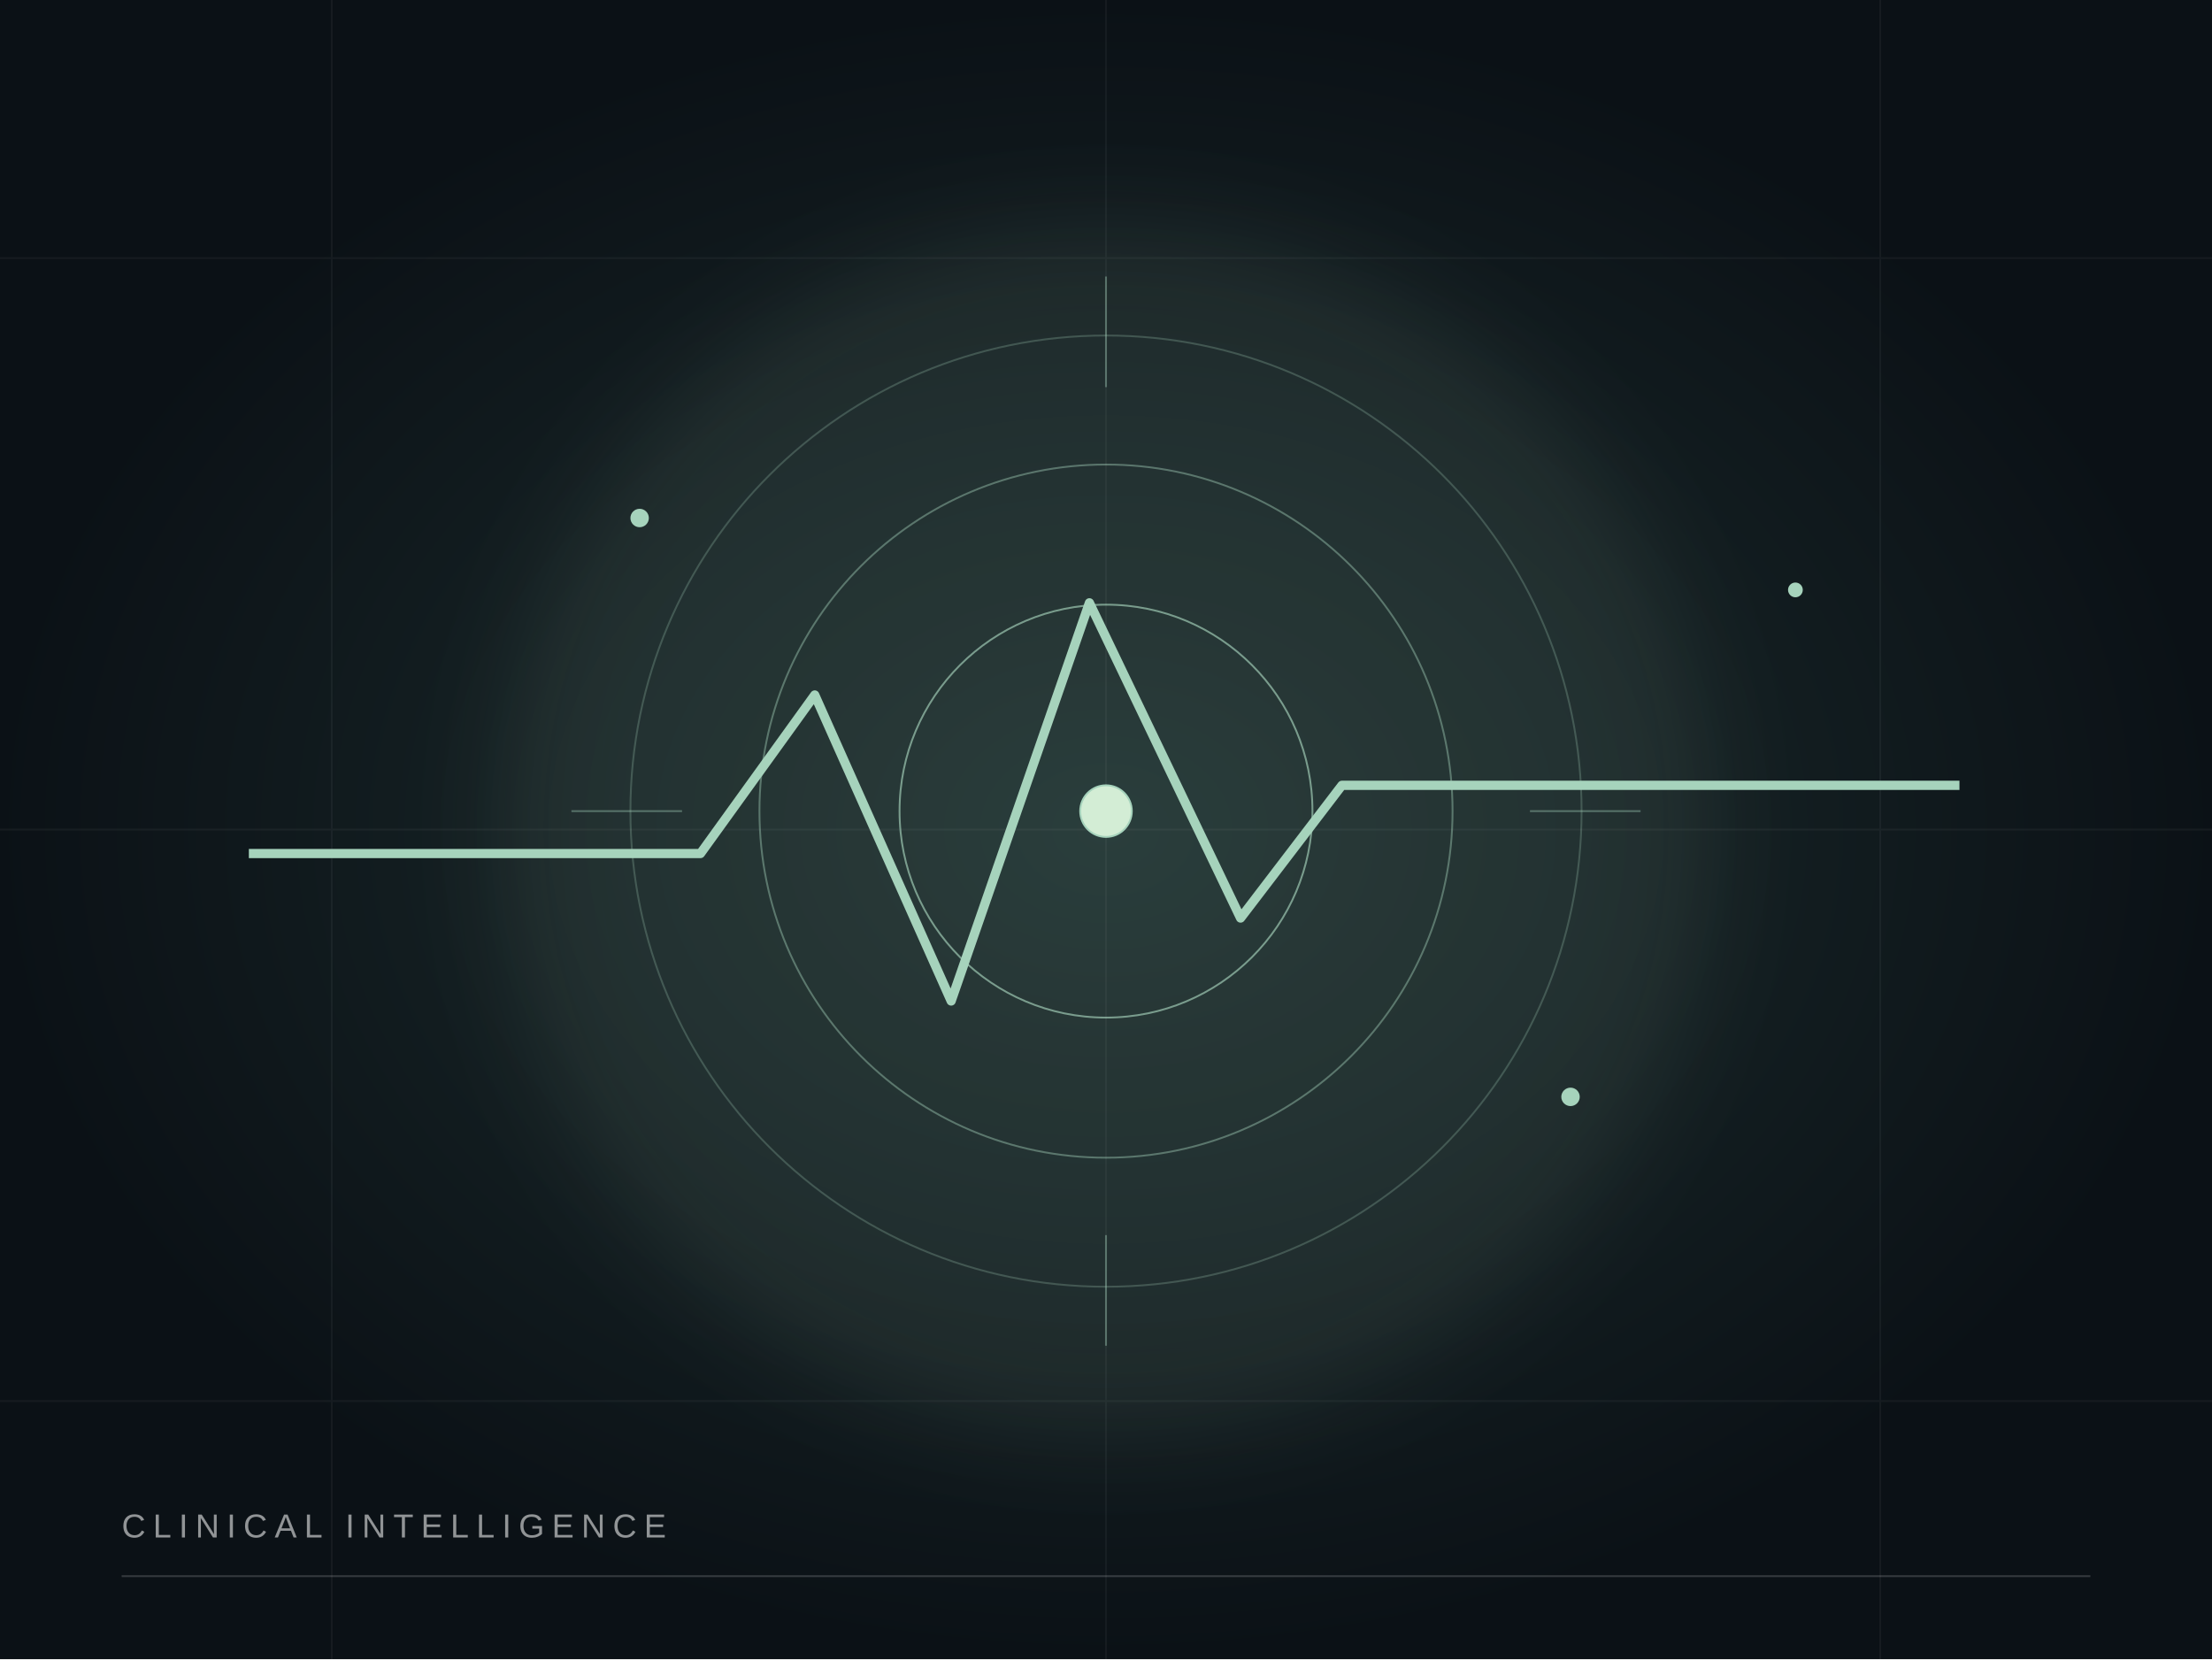
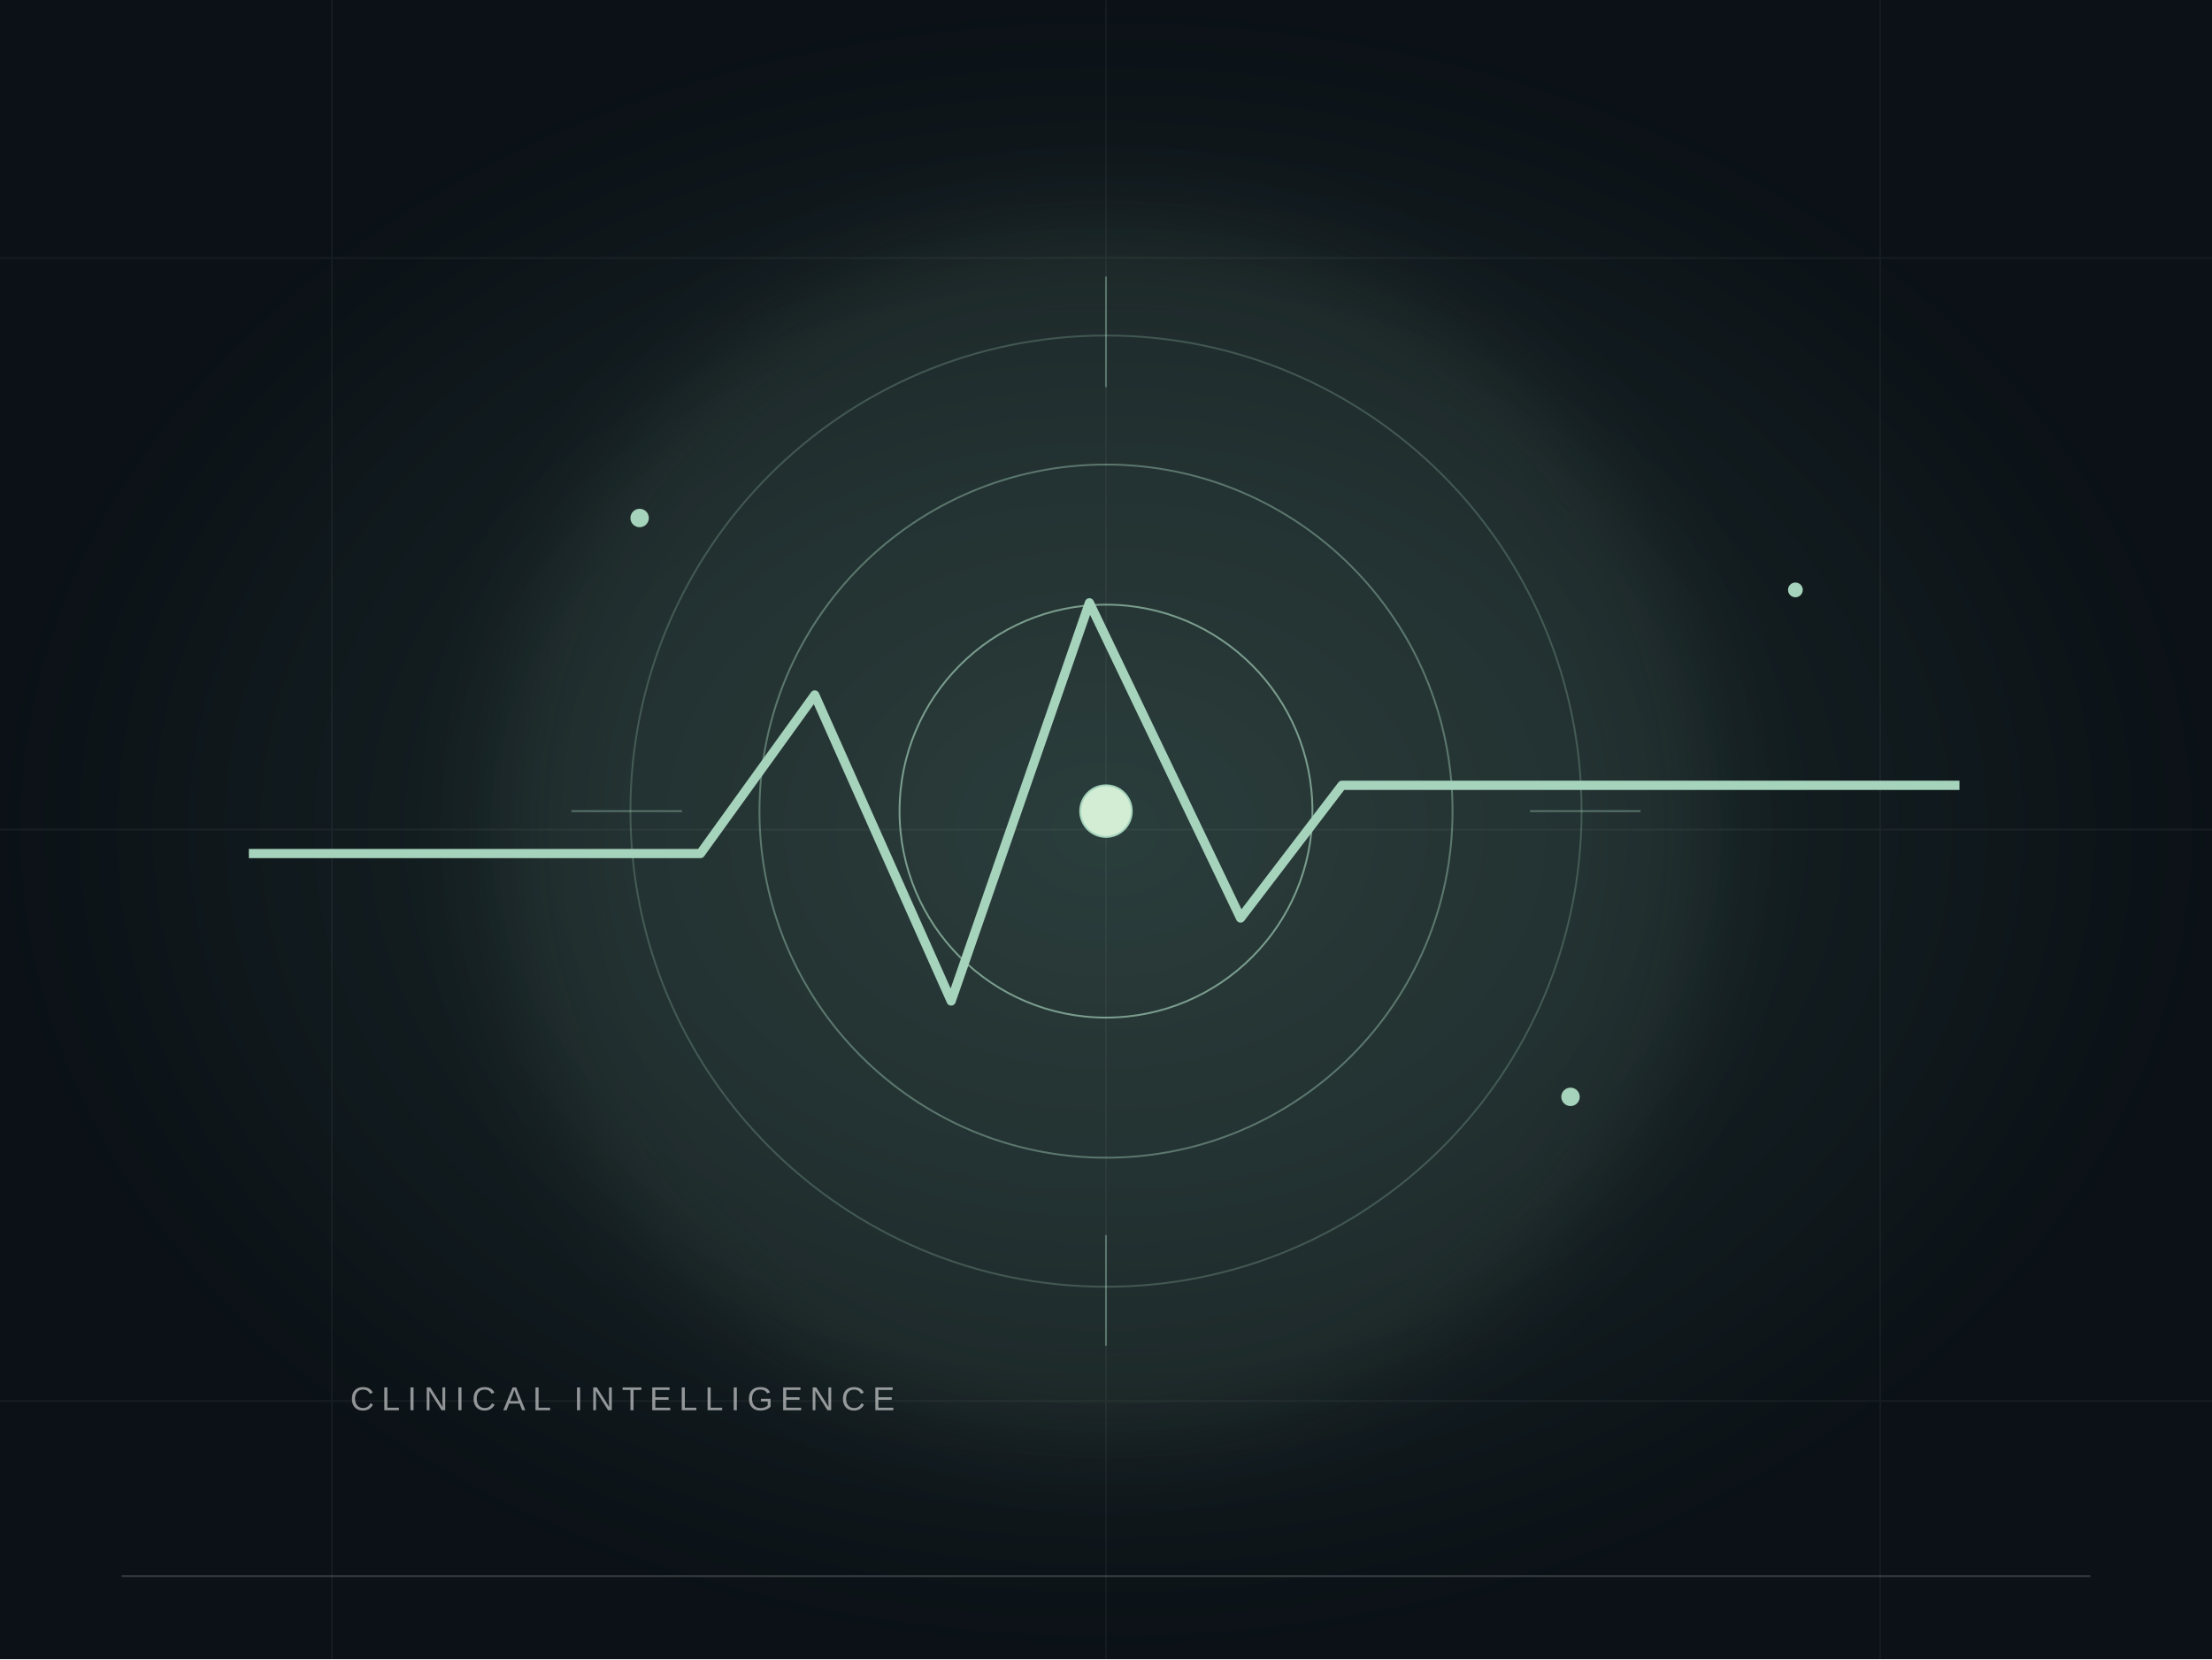
<svg xmlns="http://www.w3.org/2000/svg" viewBox="0 0 1200 900" role="img" aria-label="Clinical intelligence abstract artwork">
  <defs>
    <radialGradient id="bg">
      <stop stop-color="#1e3030" />
      <stop offset="1" stop-color="#0b1116" />
    </radialGradient>
    <linearGradient id="glass" x2="1" y2="1">
      <stop stop-color="#ffffff" stop-opacity=".19" />
      <stop offset="1" stop-color="#ffffff" stop-opacity=".015" />
    </linearGradient>
    <filter id="glow">
      <feGaussianBlur stdDeviation="24" />
    </filter>
  </defs>
  <rect width="1200" height="900" fill="url(#bg)" />
  <path d="M0 140H1200M0 450H1200M0 760H1200M180 0V900M600 0V900M1020 0V900" stroke="#fff" stroke-opacity=".045" />
  <circle cx="600" cy="450" r="330" fill="#a8c5ac" opacity=".09" filter="url(#glow)" />
  <g fill="none" stroke="#a6d3bc">
    <circle cx="600" cy="440" r="258" opacity=".25" />
    <circle cx="600" cy="440" r="188" opacity=".42" />
    <circle cx="600" cy="440" r="112" opacity=".65" />
    <path d="M135 463h245l62-86 74 166 75-216 82 171 55-72h335" stroke-width="5" stroke-linejoin="round" />
    <circle cx="600" cy="440" r="14" fill="#d3edd5" />
    <path d="M600 150v60M600 670v60M310 440h60M830 440h60" opacity=".4" />
  </g>
  <g fill="#a6d3bc">
    <circle cx="347" cy="281" r="5" />
    <circle cx="852" cy="595" r="5" />
    <circle cx="974" cy="320" r="4" />
  </g>
-   <text x="66" y="834" fill="#fff" fill-opacity=".55" font-family="Arial,sans-serif" font-size="18" letter-spacing="4">CLINICAL INTELLIGENCE</text>
+   <text x="190" y="765" fill="#fff" fill-opacity=".55" font-family="Arial,sans-serif" font-size="18" letter-spacing="4">CLINICAL INTELLIGENCE</text>
  <path d="M66 855H1134" stroke="#fff" stroke-opacity=".17" />
</svg>
